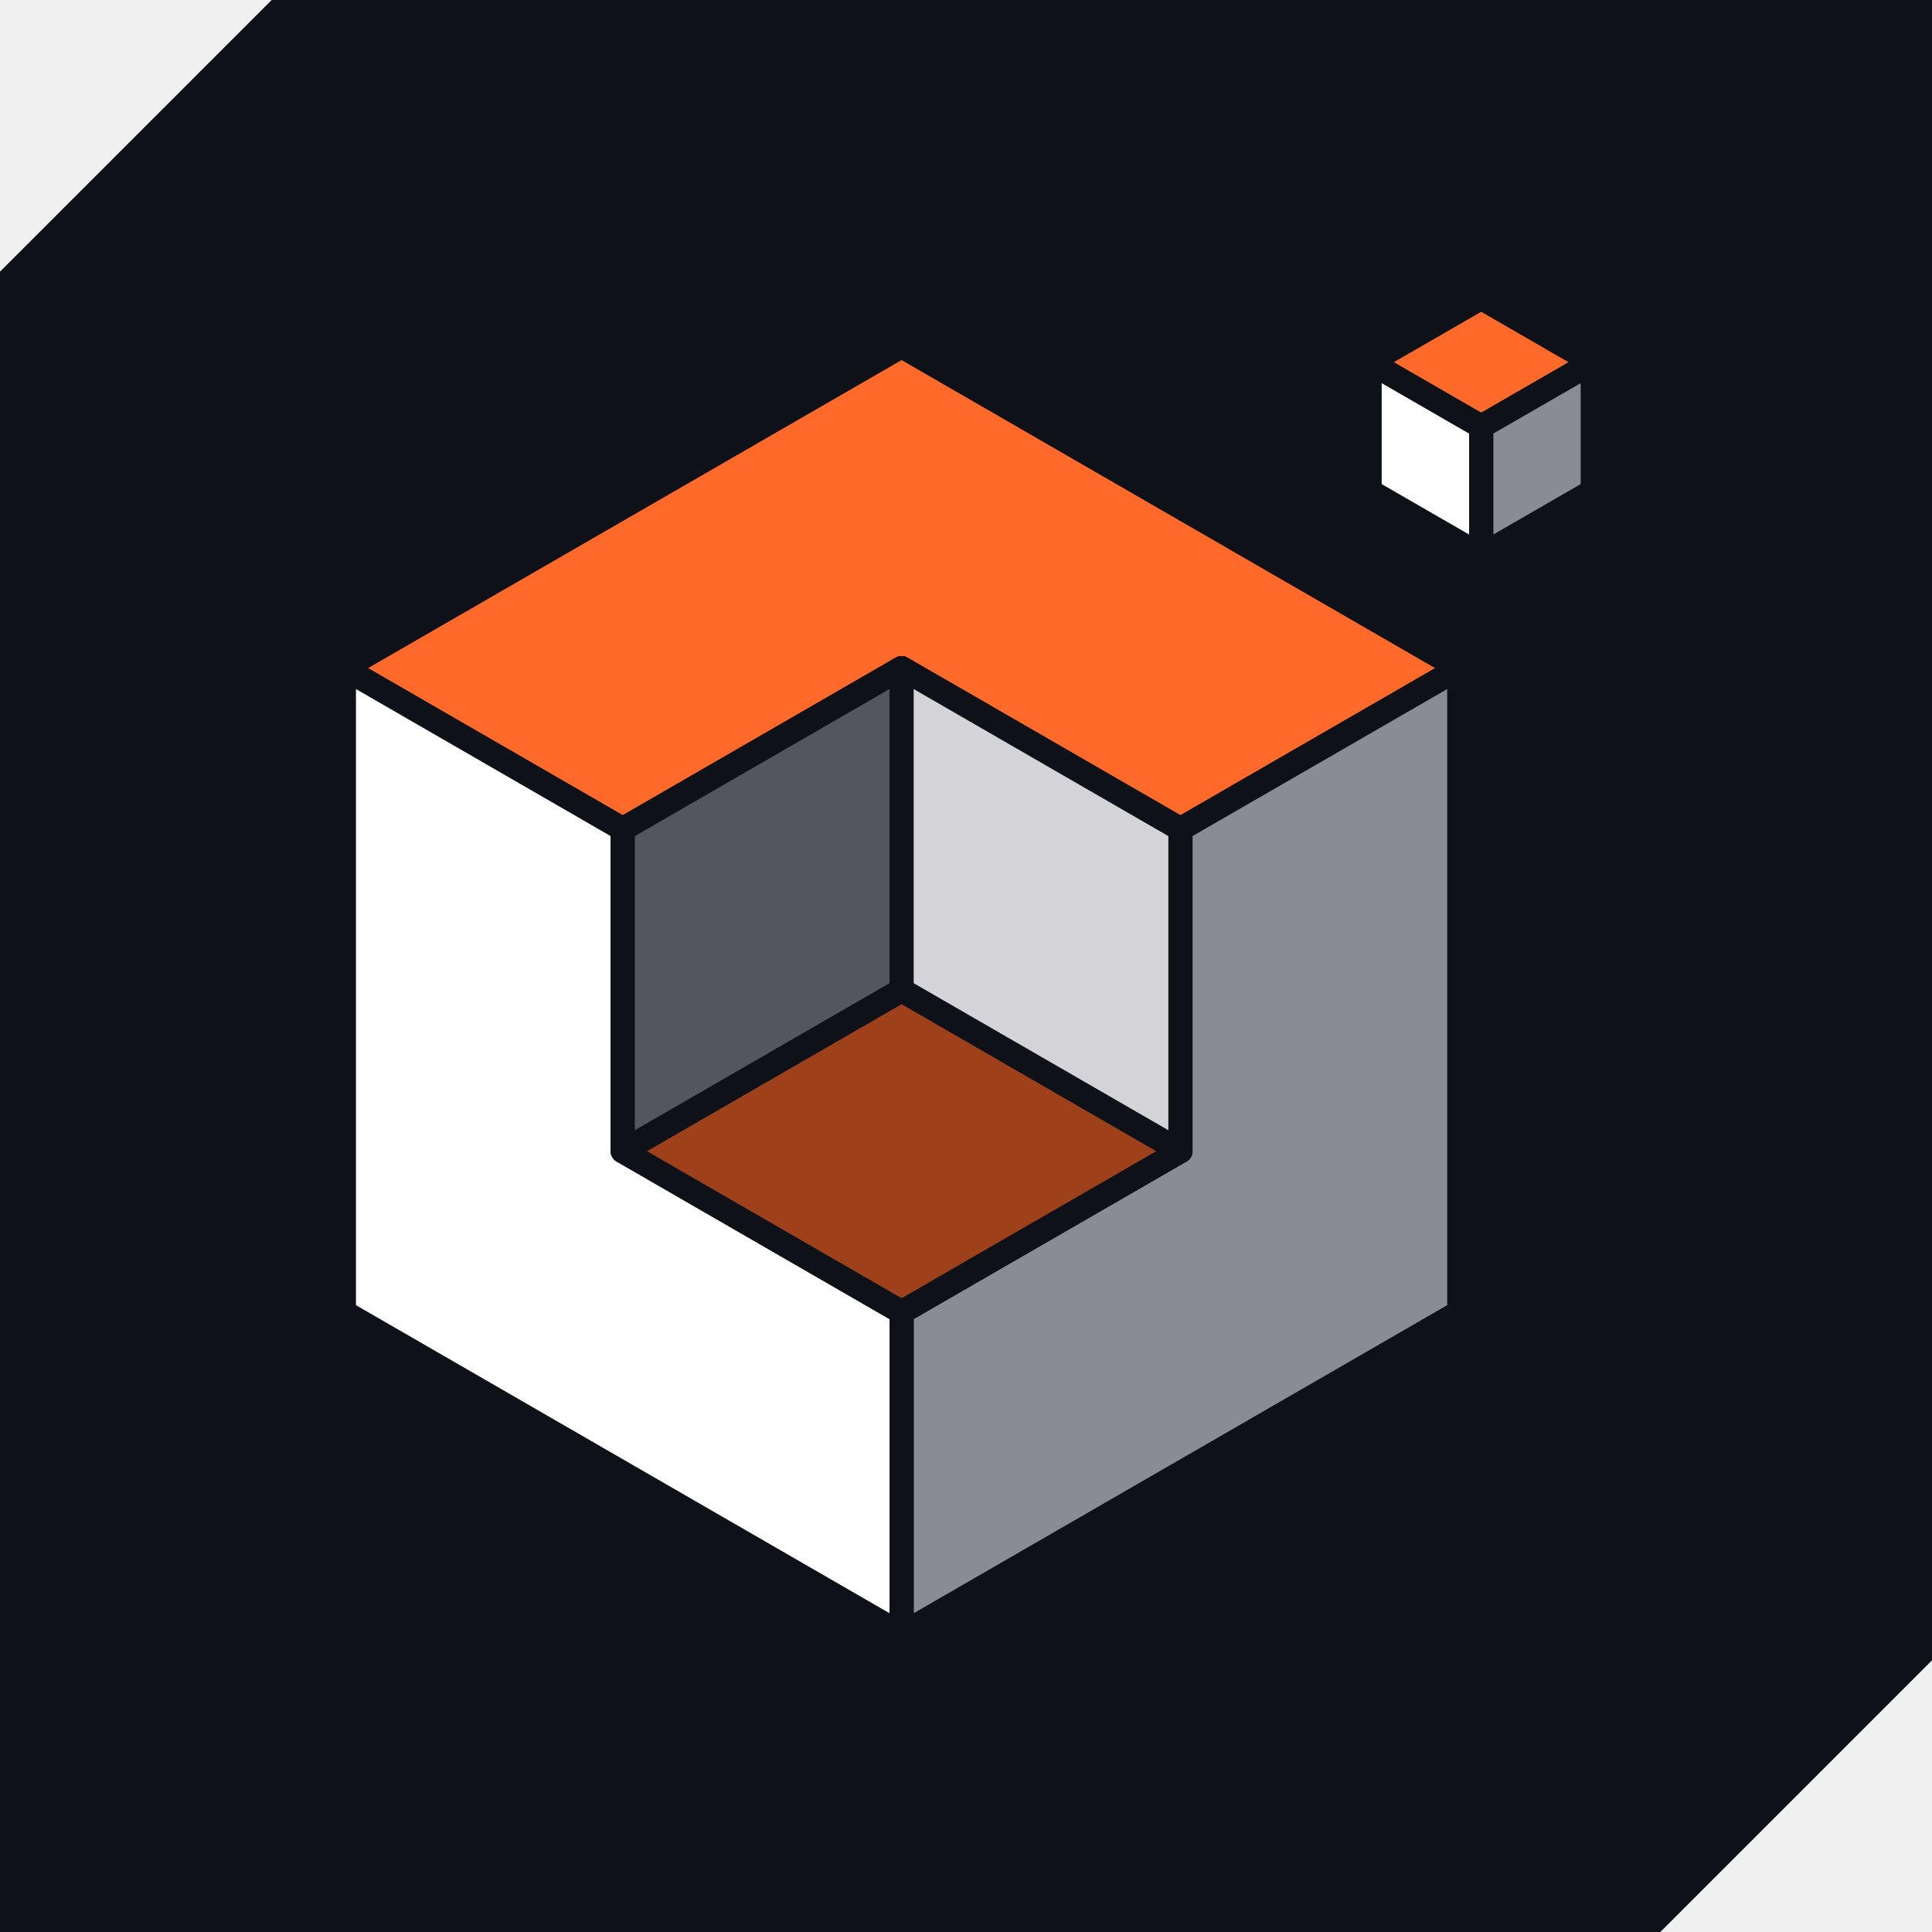
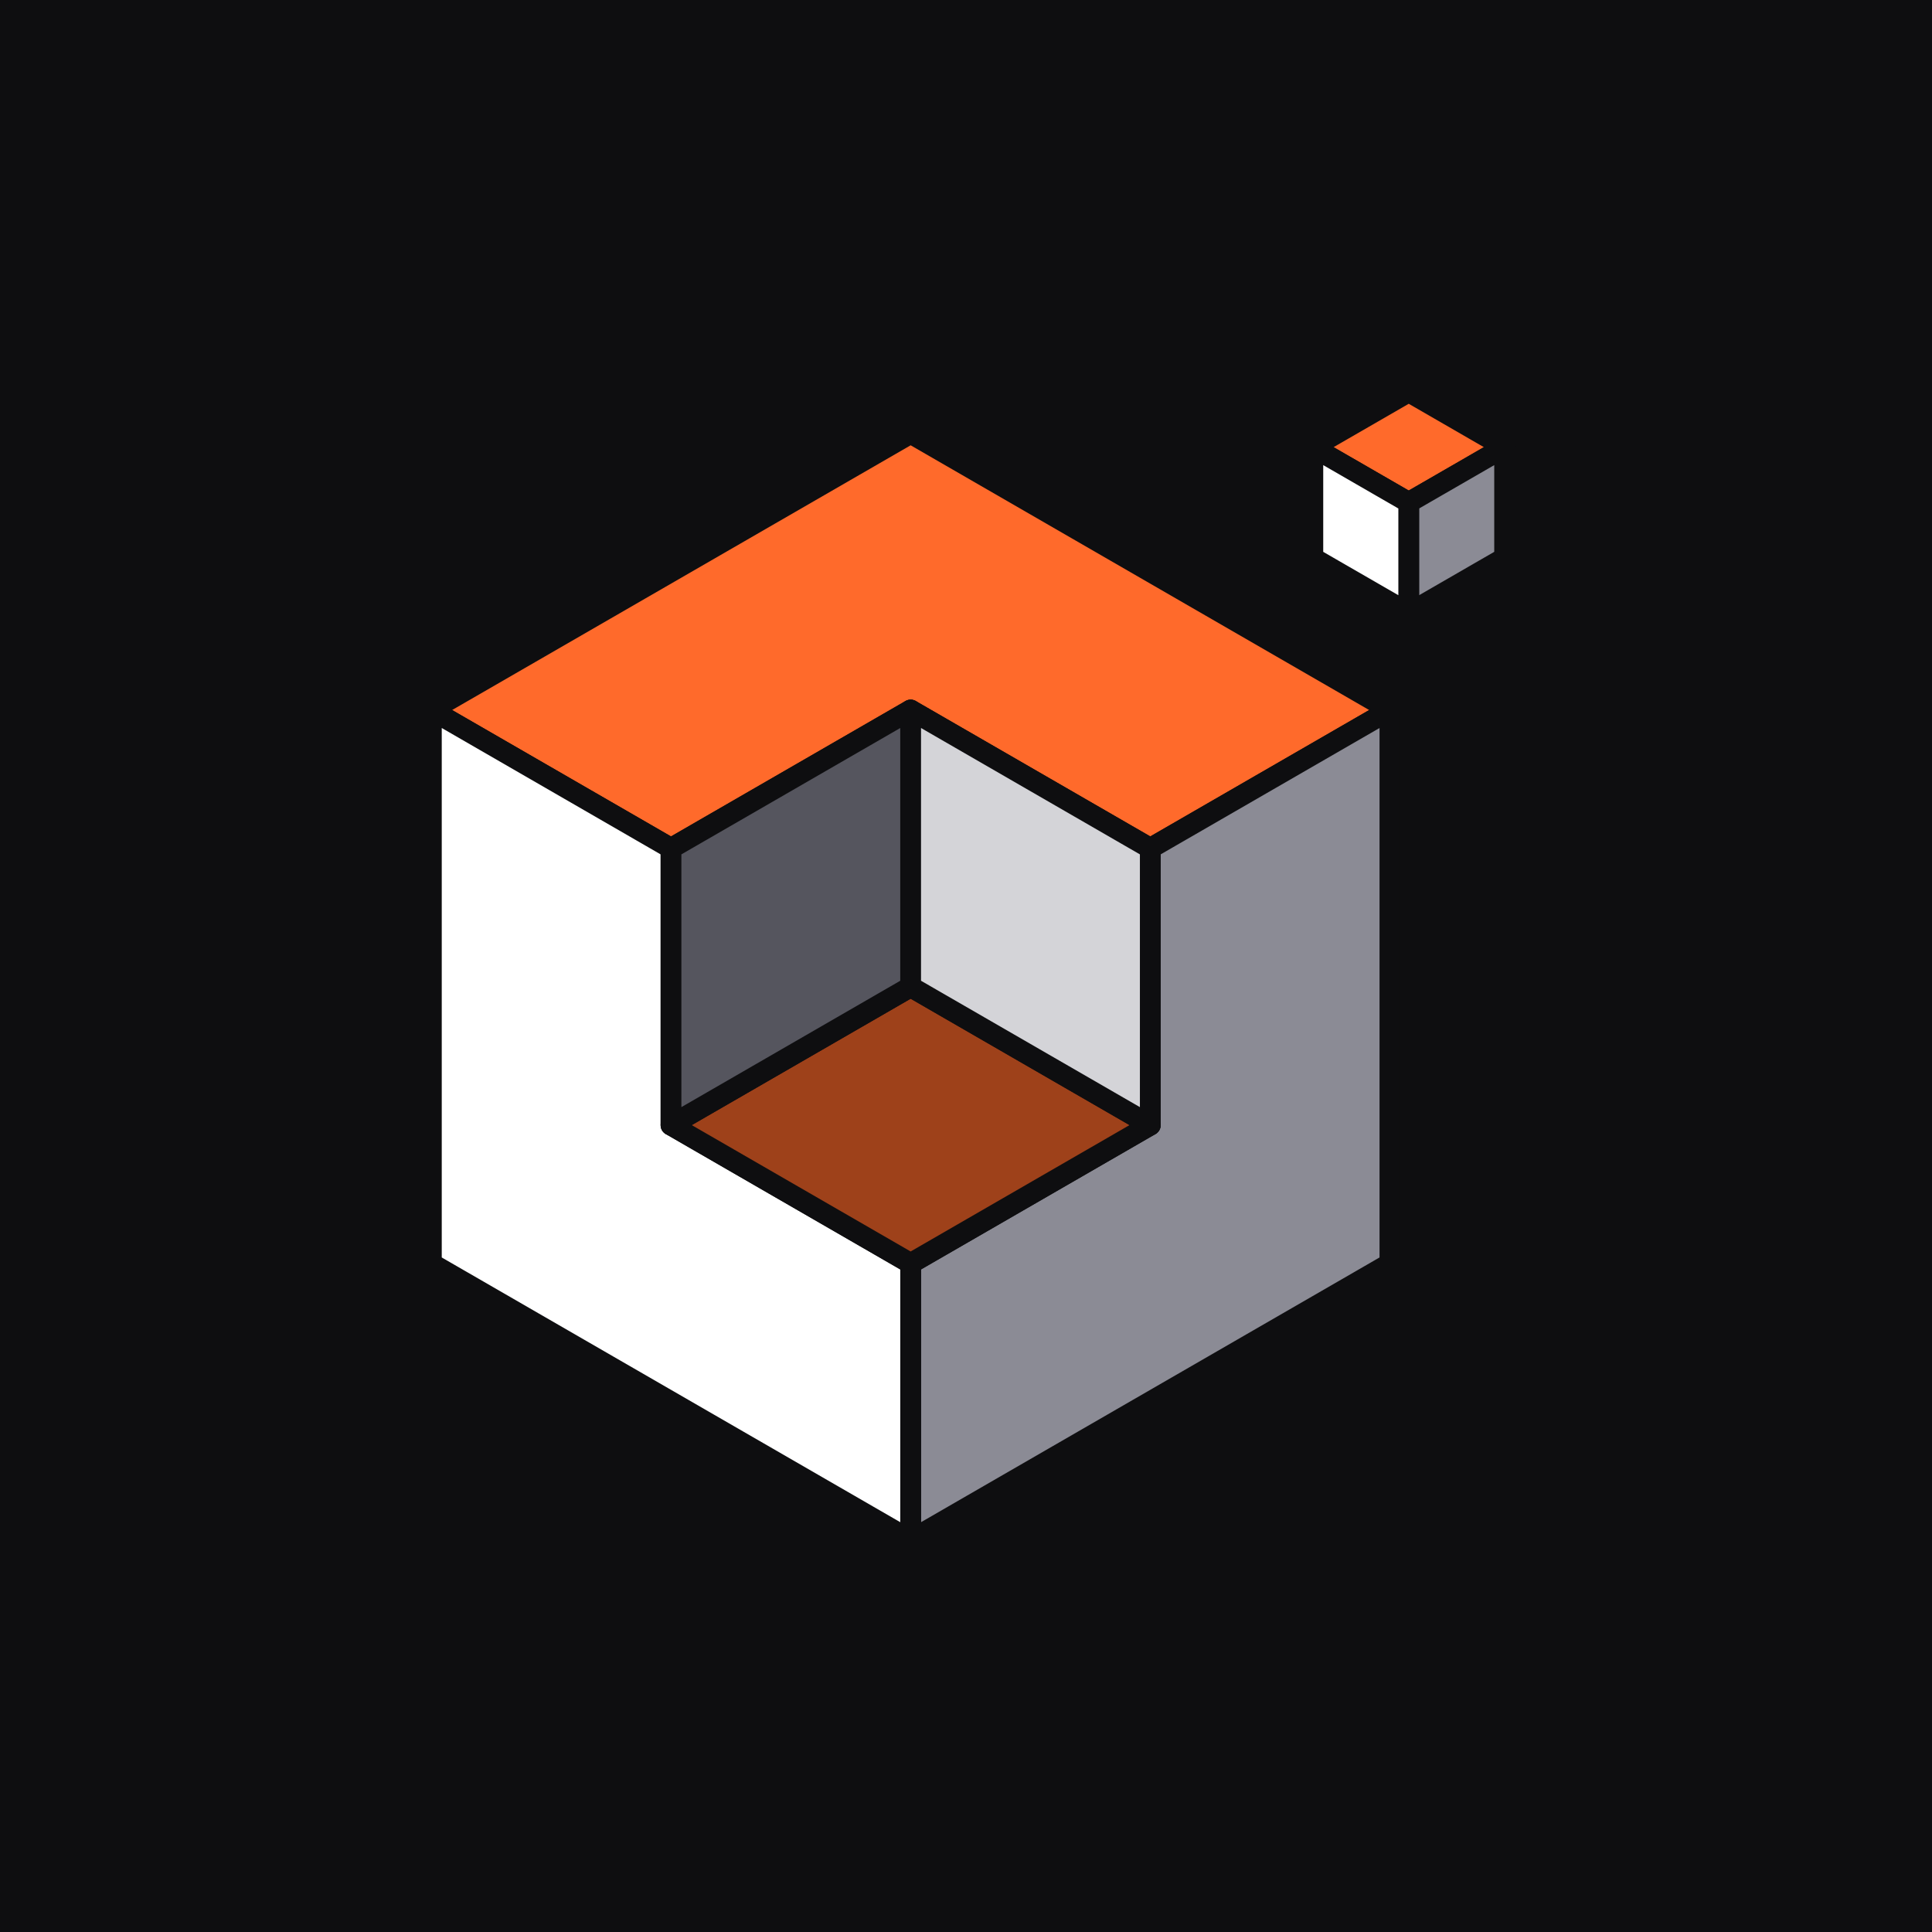
<svg xmlns="http://www.w3.org/2000/svg" viewBox="0 0 512 512">
-   <path d="M72 0h440v440l-72 72H0V72z" fill="#0e1117" />
-   <g transform="translate(64 64) scale(2.1333)" stroke="#0e1117" stroke-width="3" stroke-linejoin="round">
-     <g transform="translate(-18 -7)">
+   <rect width="512" height="512" fill="#0E0E10" />
+   <g transform="translate(91 91) scale(1.8333) translate(-18 -7)">
+     <g stroke="#0E0E10" stroke-width="3" stroke-linejoin="round">
      <polygon points="100,20 169.28,60 134.64,80 100,60 65.36,80 30.72,60" fill="#FF6A2B" />
      <polygon points="169.28,60 169.28,140 100,180 100,140 134.64,120 134.64,80" fill="#8B8B95" />
      <polygon points="30.72,60 65.36,80 65.36,120 100,140 100,180 30.72,140" fill="#FFFFFF" />
      <polygon points="100,100 134.64,120 100,140 65.36,120" fill="#9E411A" />
      <polygon points="100,60 100,100 65.36,120 65.36,80" fill="#55555E" />
      <polygon points="100,60 134.64,80 134.64,120 100,100" fill="#D4D4D8" />
      <polygon points="172,14 185.86,22 172,30 158.14,22" fill="#FF6A2B" />
      <polygon points="172,30 185.86,22 185.86,38 172,46" fill="#8B8B95" />
      <polygon points="158.14,22 172,30 172,46 158.14,38" fill="#FFFFFF" />
    </g>
  </g>
</svg>
